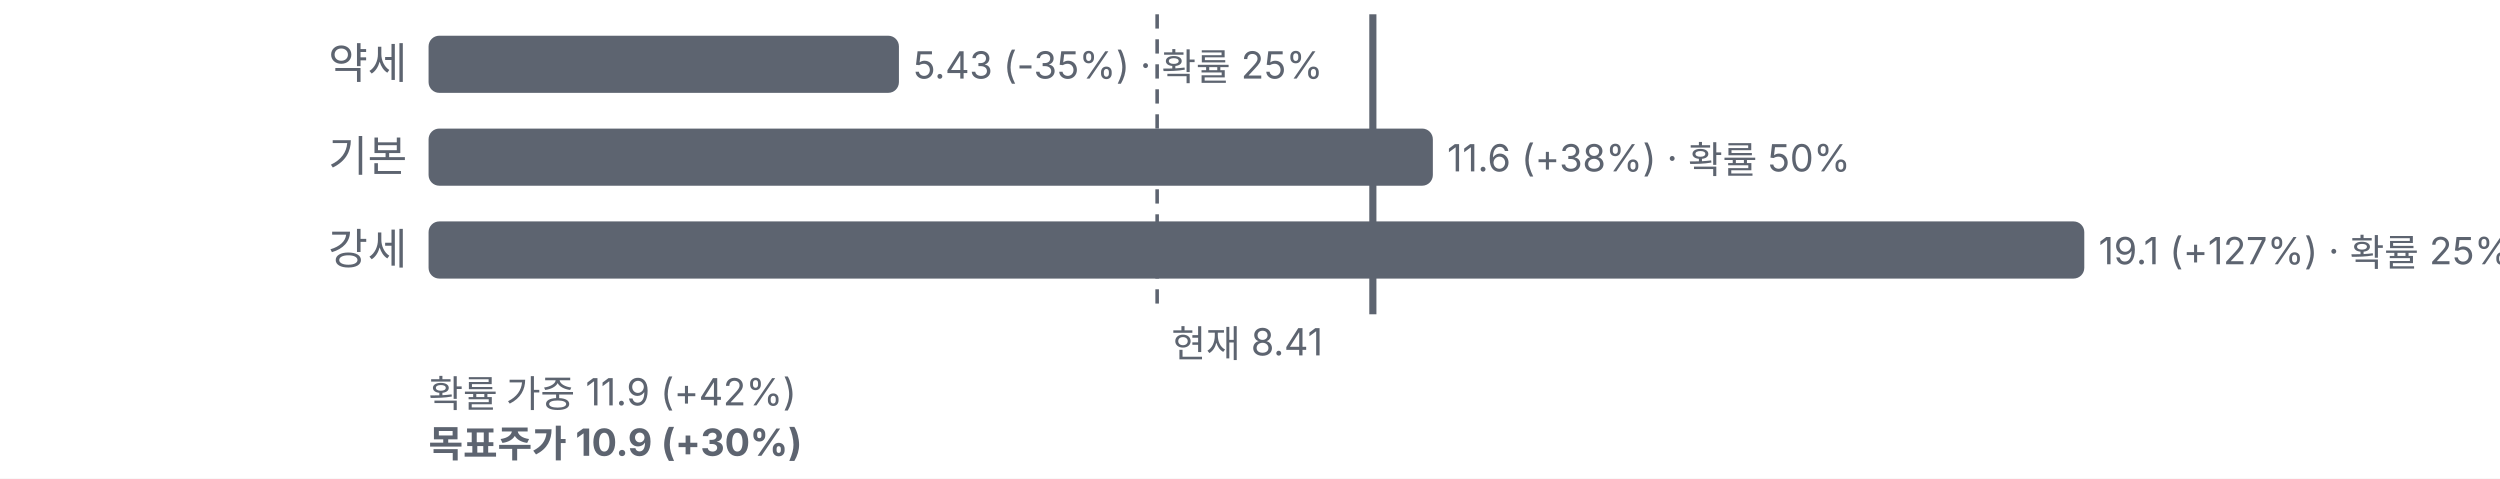
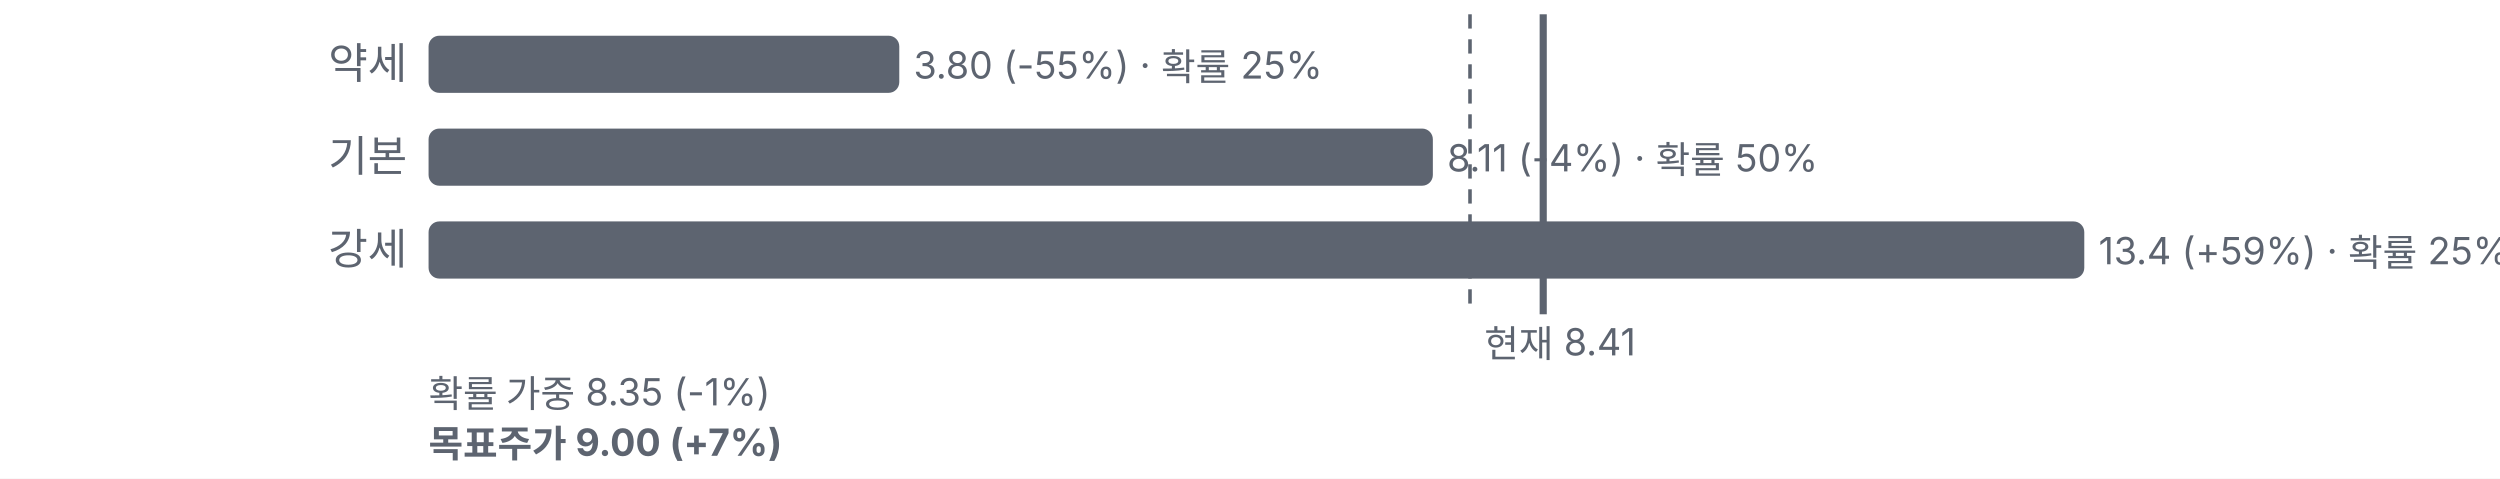
<svg xmlns="http://www.w3.org/2000/svg" viewBox="0 0 700 134" width="700" height="134">
  <style>text{fill:#5d6470;font-size:10.5px;font-family:-apple-system,'Apple SD Gothic Neo','Malgun Gothic',sans-serif}</style>
  <rect width="100%" height="100%" fill="#ffffff" />
  <g transform="translate(0,0)">
    <text x="114" y="22" text-anchor="end" style="fill:#5d6470;font-size:12px">약세</text>
-     <rect x="120" y="10" width="131.7" height="16" rx="3" fill="#5d6470" />
-     <text x="255.7" y="22">5.43 (-35%) · 확률 25%</text>
+     <rect x="120" y="10" width="131.8" height="16" rx="3" fill="#5d6470" />
+     <text x="255.8" y="22">3.80 (-55%) · 확률 25%</text>
    <text x="114" y="48" text-anchor="end" style="fill:#5d6470;font-size:12px">기본</text>
    <rect x="120" y="36" width="281.2" height="16" rx="3" fill="#5d6470" />
-     <text x="405.2" y="48">11.6 (+38%) · 확률 50%</text>
+     <text x="405.2" y="48">8.11 (-4%) · 확률 50%</text>
    <text x="114" y="74" text-anchor="end" style="fill:#5d6470;font-size:12px">강세</text>
    <rect x="120" y="62" width="463.6" height="16" rx="3" fill="#5d6470" />
-     <text x="587.6" y="74">19.1 (+127%) · 확률 25%</text>
-     <line x1="324.0" x2="324.0" y1="4" y2="88" stroke="#5d6470" stroke-dasharray="4 3" />
-     <text x="328.0" y="100">현재 8.41</text>
-     <text x="120" y="114" style="fill:#5d6470">확률 가중 11.9 (+42%)</text>
-     <line x1="384.4" x2="384.4" y1="4" y2="88" stroke="#5d6470" stroke-width="2" />
-     <text x="120" y="128" style="fill:#5d6470;font-weight:700">목표주가 10.9 (+30%)</text>
+     <text x="587.6" y="74">13.4 (+59%) · 확률 25%</text>
+     <line x1="411.6" x2="411.6" y1="4" y2="88" stroke="#5d6470" stroke-dasharray="4 3" />
+     <text x="415.6" y="100">현재 8.41</text>
+     <text x="120" y="114" style="fill:#5d6470">확률 가중 8.35 (-1%)</text>
+     <line x1="432.1" x2="432.1" y1="4" y2="88" stroke="#5d6470" stroke-width="2" />
+     <text x="120" y="128" style="fill:#5d6470;font-weight:700">목표주가 9.00 (+7%)</text>
  </g>
</svg>
